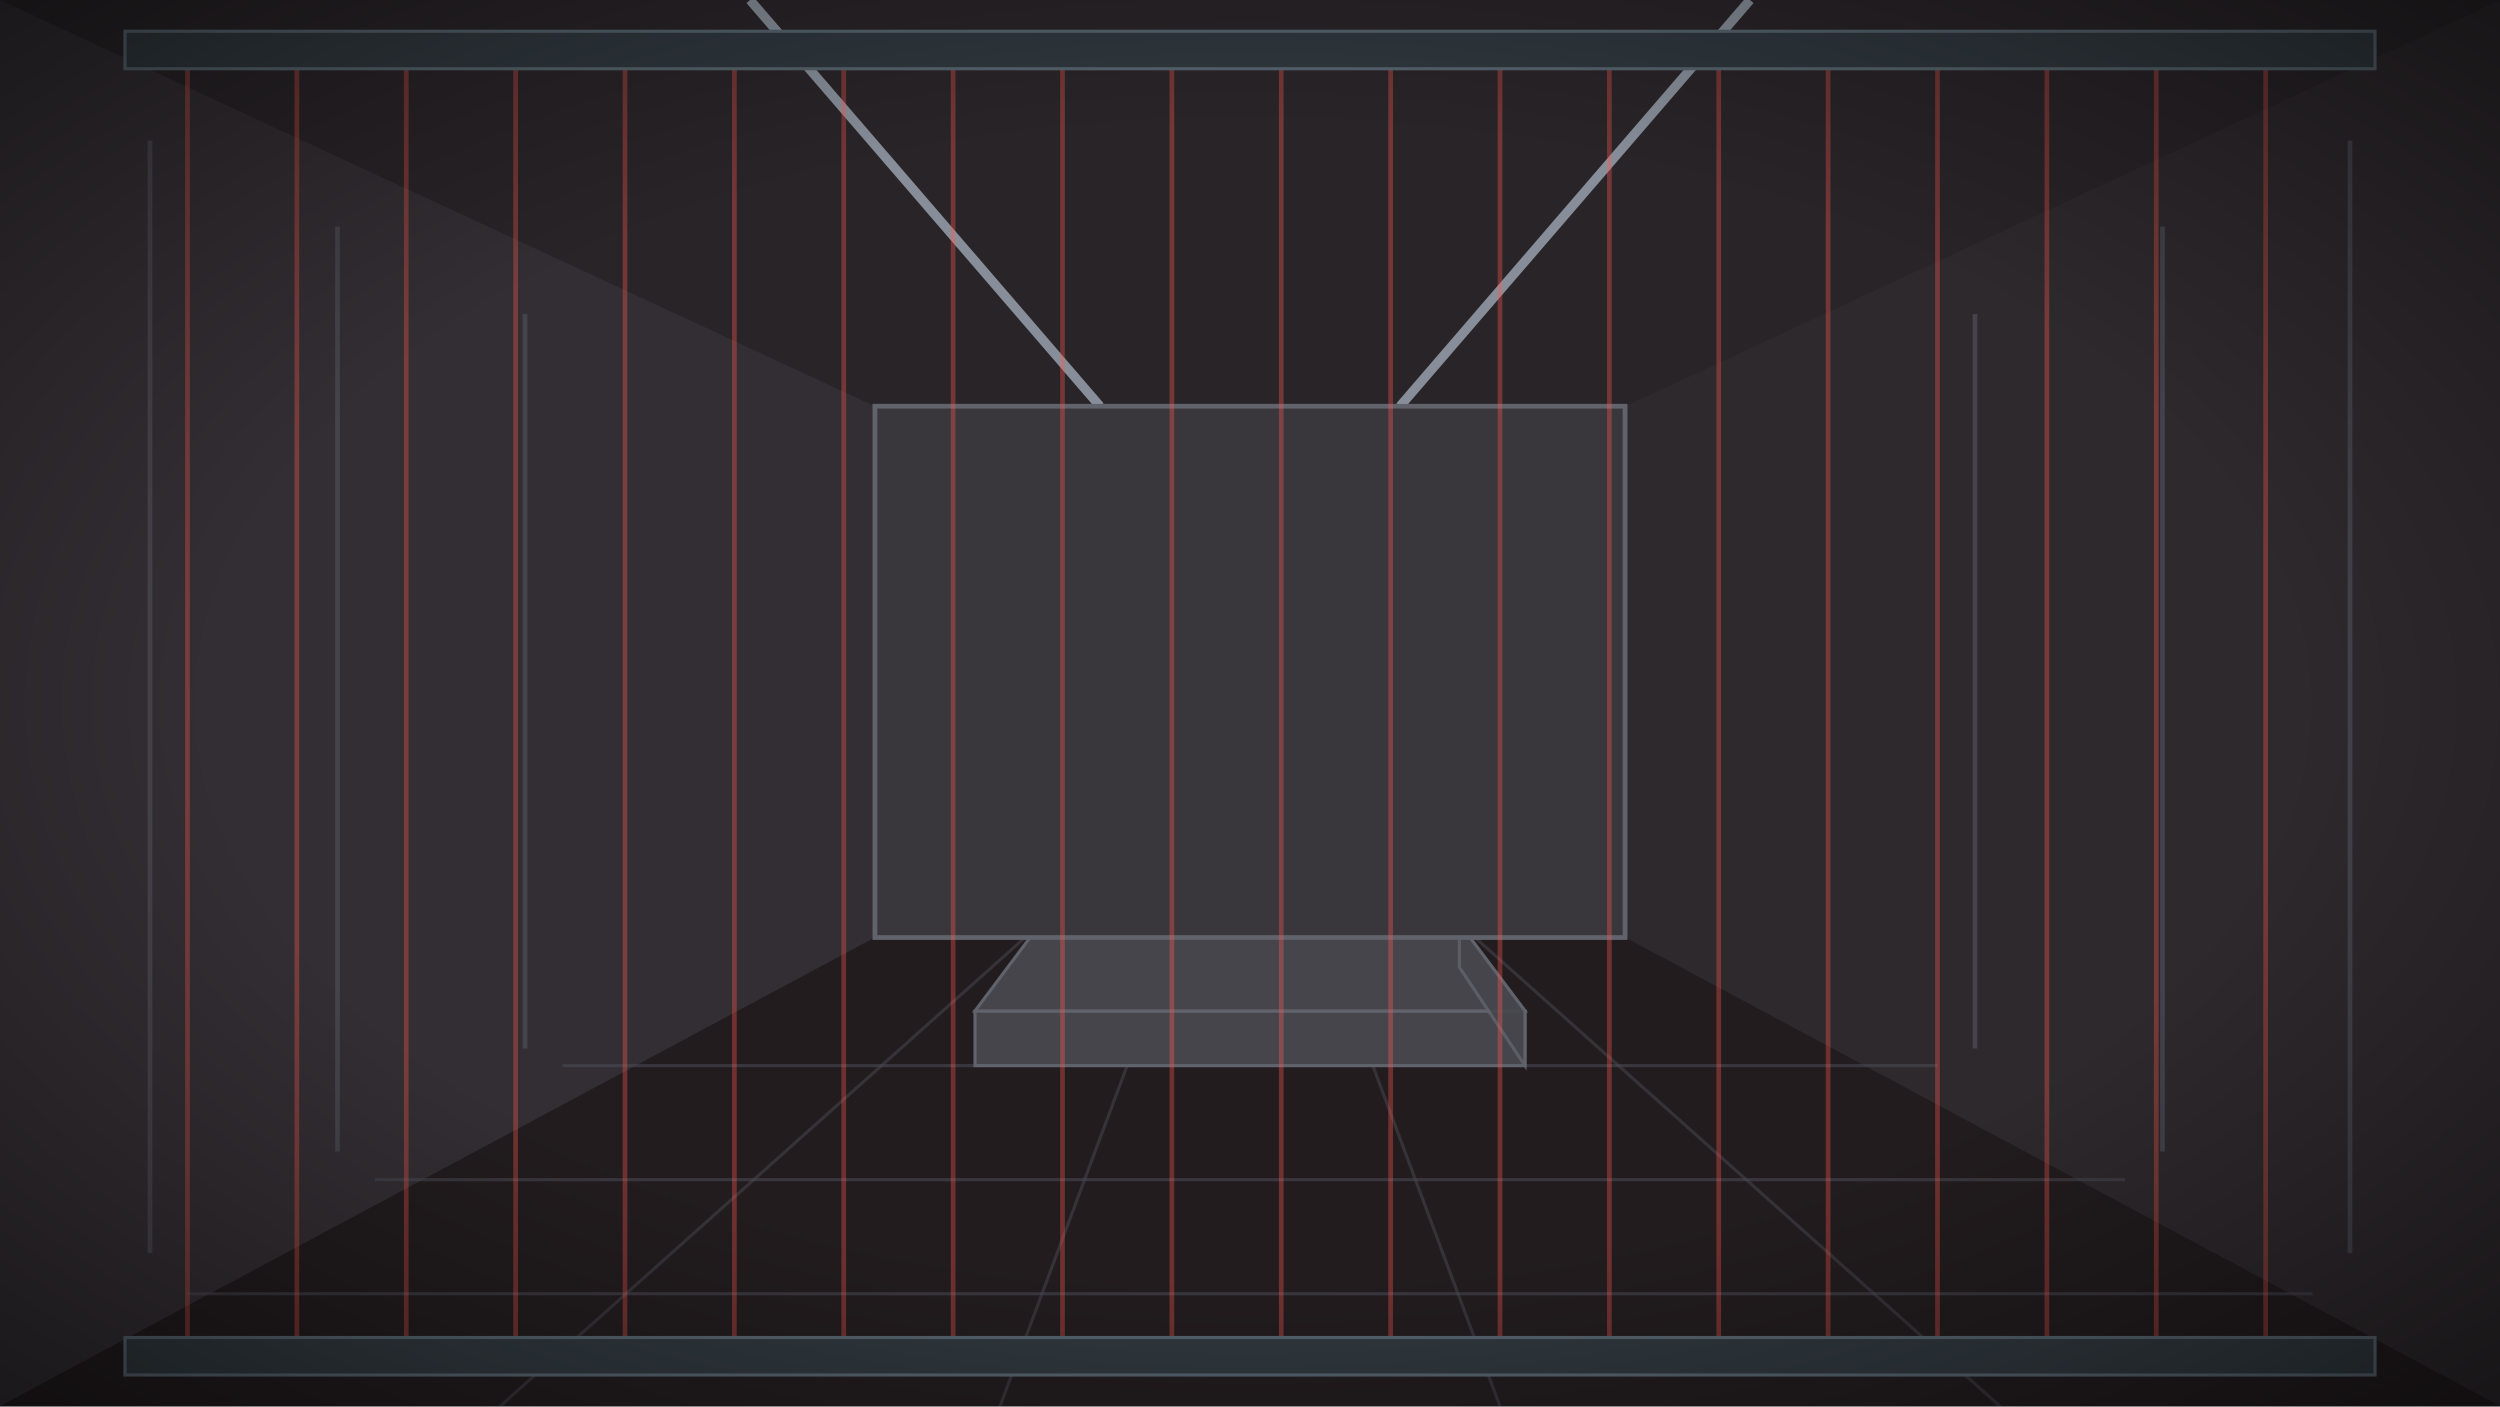
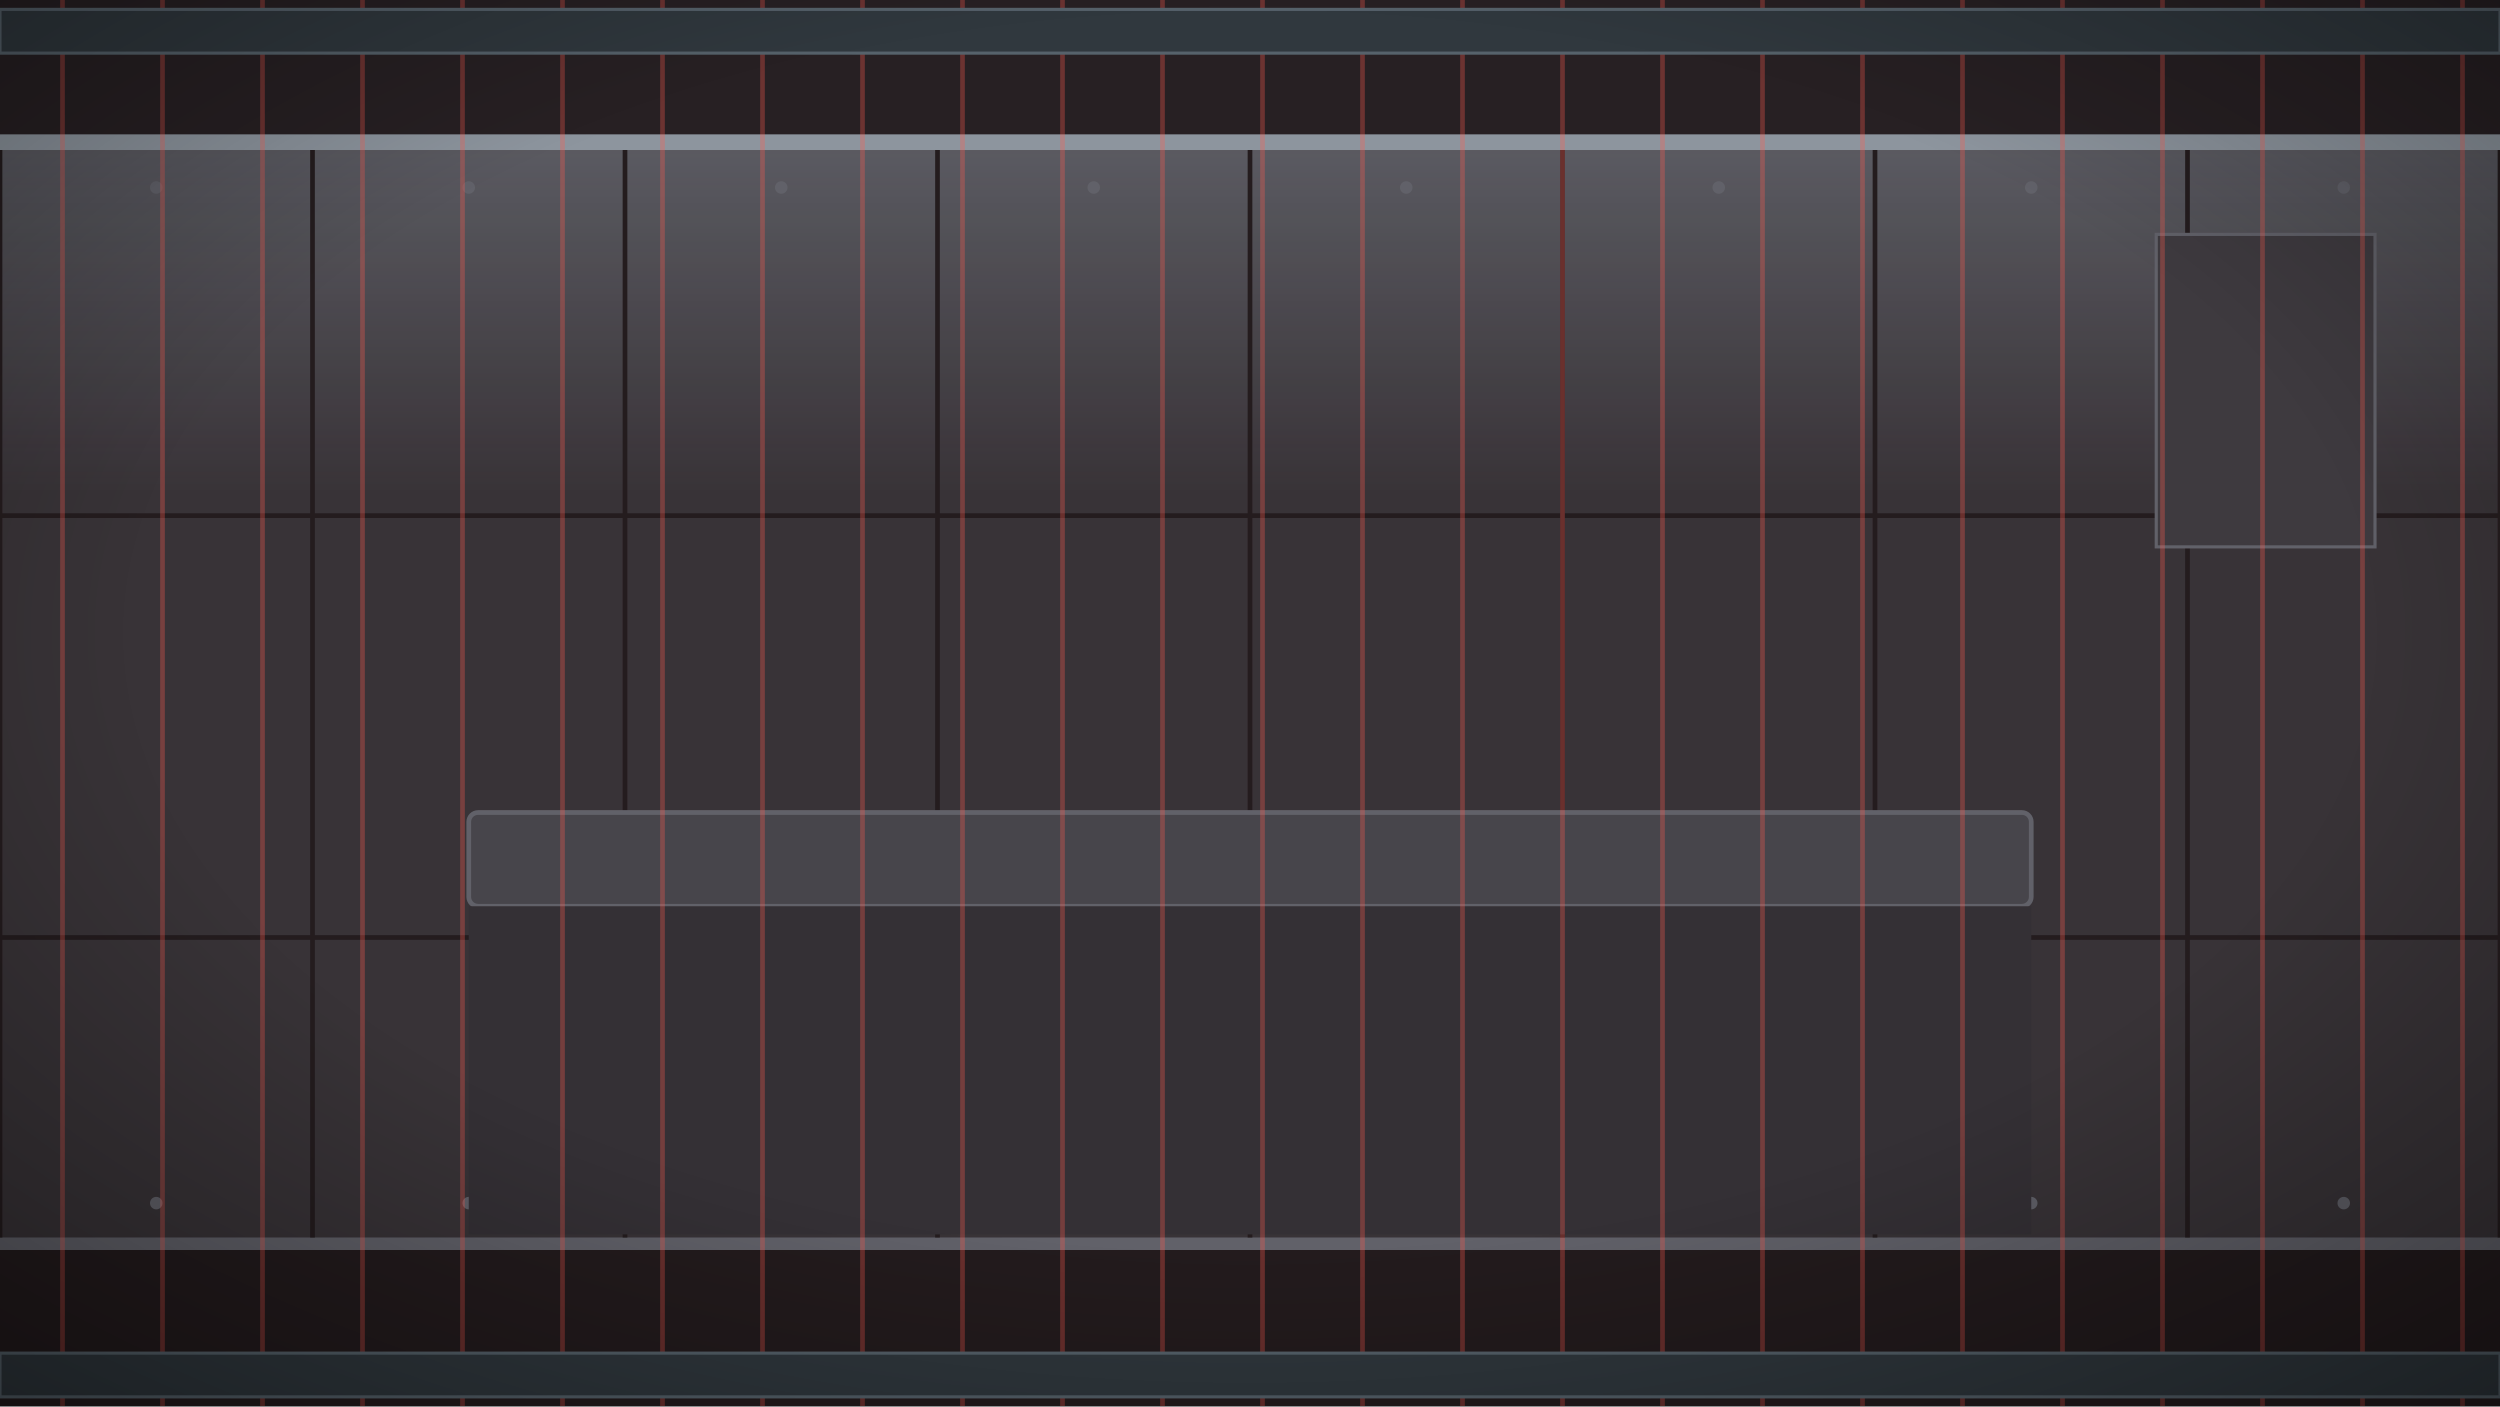
<svg xmlns="http://www.w3.org/2000/svg" viewBox="0 0 1600 900" preserveAspectRatio="xMidYMid slice">
  <defs>
-     <linearGradient id="sw" x1="0" y1="0" x2="0" y2="1">
-       <stop offset="0" stop-color="#9fe7ff" stop-opacity=".35" />
-       <stop offset="1" stop-color="#9fe7ff" stop-opacity="0" />
+     <linearGradient id="swiatlo" x1="0" y1="0" x2="0" y2="1">
+       <stop offset="0" stop-color="#cfefff" stop-opacity=".22" />
+       <stop offset="1" stop-color="#cfefff" stop-opacity="0" />
    </linearGradient>
-     <radialGradient id="cien" cx=".5" cy=".5" r=".75">
+     <radialGradient id="cien" cx=".5" cy=".45" r=".8">
      <stop offset=".55" stop-color="#000" stop-opacity="0" />
-       <stop offset="1" stop-color="#000" stop-opacity=".55" />
+       <stop offset="1" stop-color="#000" stop-opacity=".5" />
    </radialGradient>
  </defs>
-   <rect x="0" y="0" width="1600" height="900" fill="#14181b" />
-   <polygon points="0,0 1600,0 1040,260 560,260" fill="#1c2125" />
-   <polygon points="0,0 560,260 560,600 0,900" fill="#262c31" />
-   <polygon points="1600,0 1040,260 1040,600 1600,900" fill="#21262b" />
-   <polygon points="0,900 1600,900 1040,600 560,600" fill="#14181b" />
-   <rect x="560" y="260" width="480" height="340" fill="#2d343a" stroke="#3d4851" stroke-width="3" />
-   <line x1="480" y1="0" x2="704" y2="260" stroke="#cfefff" stroke-width="6" opacity="0.55" />
-   <line x1="1120" y1="0" x2="896" y2="260" stroke="#cfefff" stroke-width="6" opacity="0.55" />
-   <line x1="120" y1="828" x2="1480" y2="828" stroke="#3d4851" stroke-width="2" opacity="0.6" />
-   <line x1="240" y1="755" x2="1360" y2="755" stroke="#3d4851" stroke-width="2" opacity="0.6" />
-   <line x1="360" y1="682" x2="1240" y2="682" stroke="#3d4851" stroke-width="2" opacity="0.6" />
-   <line x1="320" y1="900" x2="656" y2="600" stroke="#3d4851" stroke-width="2" opacity="0.5" />
-   <line x1="640" y1="900" x2="752" y2="600" stroke="#3d4851" stroke-width="2" opacity="0.5" />
-   <line x1="960" y1="900" x2="848" y2="600" stroke="#3d4851" stroke-width="2" opacity="0.5" />
-   <line x1="1280" y1="900" x2="944" y2="600" stroke="#3d4851" stroke-width="2" opacity="0.5" />
-   <line x1="96" y1="802" x2="96" y2="90" stroke="#3d4851" stroke-width="3" opacity="0.8" />
-   <line x1="1504" y1="802" x2="1504" y2="90" stroke="#3d4851" stroke-width="3" opacity="0.8" />
-   <line x1="216" y1="737" x2="216" y2="145" stroke="#3d4851" stroke-width="3" opacity="0.8" />
-   <line x1="1384" y1="737" x2="1384" y2="145" stroke="#3d4851" stroke-width="3" opacity="0.8" />
-   <line x1="336" y1="671" x2="336" y2="201" stroke="#3d4851" stroke-width="3" opacity="0.8" />
-   <line x1="1264" y1="671" x2="1264" y2="201" stroke="#3d4851" stroke-width="3" opacity="0.8" />
-   <polygon points="624,682 976,682 976,647 624,647" fill="#3a444b" stroke="#56636d" stroke-width="2" />
-   <polygon points="624,647 976,647 934,591 666,591" fill="#3a444b" stroke="#56636d" stroke-width="2" />
-   <polygon points="976,682 934,619 934,591 976,647" fill="#3a444b" stroke="#56636d" stroke-width="2" opacity="0.85" />
-   <rect x="560" y="260" width="480" height="340" fill="#2d343a" stroke="#56636d" stroke-width="3" />
-   <rect x="0" y="0" width="1600" height="900" fill="#ff5a4f" opacity="0.06" />
-   <line x1="120" y1="40" x2="120" y2="860" stroke="#ff5a4f" stroke-width="3" opacity="0.35" />
-   <line x1="190" y1="40" x2="190" y2="860" stroke="#ff5a4f" stroke-width="3" opacity="0.35" />
-   <line x1="260" y1="40" x2="260" y2="860" stroke="#ff5a4f" stroke-width="3" opacity="0.35" />
-   <line x1="330" y1="40" x2="330" y2="860" stroke="#ff5a4f" stroke-width="3" opacity="0.35" />
-   <line x1="400" y1="40" x2="400" y2="860" stroke="#ff5a4f" stroke-width="3" opacity="0.35" />
-   <line x1="470" y1="40" x2="470" y2="860" stroke="#ff5a4f" stroke-width="3" opacity="0.35" />
-   <line x1="540" y1="40" x2="540" y2="860" stroke="#ff5a4f" stroke-width="3" opacity="0.35" />
-   <line x1="610" y1="40" x2="610" y2="860" stroke="#ff5a4f" stroke-width="3" opacity="0.35" />
-   <line x1="680" y1="40" x2="680" y2="860" stroke="#ff5a4f" stroke-width="3" opacity="0.35" />
-   <line x1="750" y1="40" x2="750" y2="860" stroke="#ff5a4f" stroke-width="3" opacity="0.35" />
-   <line x1="820" y1="40" x2="820" y2="860" stroke="#ff5a4f" stroke-width="3" opacity="0.35" />
-   <line x1="890" y1="40" x2="890" y2="860" stroke="#ff5a4f" stroke-width="3" opacity="0.35" />
-   <line x1="960" y1="40" x2="960" y2="860" stroke="#ff5a4f" stroke-width="3" opacity="0.35" />
-   <line x1="1030" y1="40" x2="1030" y2="860" stroke="#ff5a4f" stroke-width="3" opacity="0.35" />
-   <line x1="1100" y1="40" x2="1100" y2="860" stroke="#ff5a4f" stroke-width="3" opacity="0.35" />
-   <line x1="1170" y1="40" x2="1170" y2="860" stroke="#ff5a4f" stroke-width="3" opacity="0.35" />
-   <line x1="1240" y1="40" x2="1240" y2="860" stroke="#ff5a4f" stroke-width="3" opacity="0.35" />
-   <line x1="1310" y1="40" x2="1310" y2="860" stroke="#ff5a4f" stroke-width="3" opacity="0.35" />
-   <line x1="1380" y1="40" x2="1380" y2="860" stroke="#ff5a4f" stroke-width="3" opacity="0.35" />
-   <line x1="1450" y1="40" x2="1450" y2="860" stroke="#ff5a4f" stroke-width="3" opacity="0.35" />
-   <rect x="80" y="20" width="1440" height="24" fill="#30383e" stroke="#56636d" stroke-width="2" />
-   <rect x="80" y="856" width="1440" height="24" fill="#30383e" stroke="#56636d" stroke-width="2" />
+   <g>
+     <rect x="0" y="0" width="1600" height="900" fill="#2a3036" />
+     <rect x="0" y="0" width="1600" height="86" fill="#181c20" />
+     <rect x="0" y="86" width="1600" height="10" fill="#cfefff" opacity="0.55" />
+     <rect x="0" y="96" width="1600" height="220" fill="url(#swiatlo)" />
+     <rect x="0" y="800" width="1600" height="100" fill="#13171a" />
+     <rect x="0" y="792" width="1600" height="8" fill="#56626b" />
+     <line x1="0" y1="96" x2="0" y2="792" stroke="#14181b" stroke-width="3" />
+     <line x1="200" y1="96" x2="200" y2="792" stroke="#14181b" stroke-width="3" />
+     <line x1="400" y1="96" x2="400" y2="792" stroke="#14181b" stroke-width="3" />
+     <line x1="600" y1="96" x2="600" y2="792" stroke="#14181b" stroke-width="3" />
+     <line x1="800" y1="96" x2="800" y2="792" stroke="#14181b" stroke-width="3" />
+     <line x1="1000" y1="96" x2="1000" y2="792" stroke="#14181b" stroke-width="3" />
+     <line x1="1200" y1="96" x2="1200" y2="792" stroke="#14181b" stroke-width="3" />
+     <line x1="1400" y1="96" x2="1400" y2="792" stroke="#14181b" stroke-width="3" />
+     <line x1="1600" y1="96" x2="1600" y2="792" stroke="#14181b" stroke-width="3" />
+     <line x1="0" y1="330" x2="1600" y2="330" stroke="#14181b" stroke-width="3" />
+     <line x1="0" y1="600" x2="1600" y2="600" stroke="#14181b" stroke-width="3" />
+     <circle cx="100" cy="120" r="4" fill="#56626b" />
+     <circle cx="100" cy="770" r="4" fill="#56626b" />
+     <circle cx="300" cy="120" r="4" fill="#56626b" />
+     <circle cx="300" cy="770" r="4" fill="#56626b" />
+     <circle cx="500" cy="120" r="4" fill="#56626b" />
+     <circle cx="500" cy="770" r="4" fill="#56626b" />
+     <circle cx="700" cy="120" r="4" fill="#56626b" />
+     <circle cx="700" cy="770" r="4" fill="#56626b" />
+     <circle cx="900" cy="120" r="4" fill="#56626b" />
+     <circle cx="900" cy="770" r="4" fill="#56626b" />
+     <circle cx="1100" cy="120" r="4" fill="#56626b" />
+     <circle cx="1100" cy="770" r="4" fill="#56626b" />
+     <circle cx="1300" cy="120" r="4" fill="#56626b" />
+     <circle cx="1300" cy="770" r="4" fill="#56626b" />
+     <circle cx="1500" cy="120" r="4" fill="#56626b" />
+     <circle cx="1500" cy="770" r="4" fill="#56626b" />
+     <rect x="300" y="520" width="1000" height="60" fill="#3a444b" stroke="#56626b" stroke-width="3" rx="6" />
+     <rect x="300" y="580" width="1000" height="210" fill="#262d33" />
+     <rect x="1380" y="150" width="140" height="200" fill="#30383e" stroke="#56626b" stroke-width="2" />
+     <rect x="0" y="0" width="1600" height="900" fill="#ff5a4f" opacity="0.07" />
+     <line x1="40" y1="0" x2="40" y2="900" stroke="#ff5a4f" stroke-width="3" opacity="0.32" />
+     <line x1="104" y1="0" x2="104" y2="900" stroke="#ff5a4f" stroke-width="3" opacity="0.32" />
+     <line x1="168" y1="0" x2="168" y2="900" stroke="#ff5a4f" stroke-width="3" opacity="0.32" />
+     <line x1="232" y1="0" x2="232" y2="900" stroke="#ff5a4f" stroke-width="3" opacity="0.32" />
+     <line x1="296" y1="0" x2="296" y2="900" stroke="#ff5a4f" stroke-width="3" opacity="0.32" />
+     <line x1="360" y1="0" x2="360" y2="900" stroke="#ff5a4f" stroke-width="3" opacity="0.32" />
+     <line x1="424" y1="0" x2="424" y2="900" stroke="#ff5a4f" stroke-width="3" opacity="0.32" />
+     <line x1="488" y1="0" x2="488" y2="900" stroke="#ff5a4f" stroke-width="3" opacity="0.32" />
+     <line x1="552" y1="0" x2="552" y2="900" stroke="#ff5a4f" stroke-width="3" opacity="0.32" />
+     <line x1="616" y1="0" x2="616" y2="900" stroke="#ff5a4f" stroke-width="3" opacity="0.32" />
+     <line x1="680" y1="0" x2="680" y2="900" stroke="#ff5a4f" stroke-width="3" opacity="0.32" />
+     <line x1="744" y1="0" x2="744" y2="900" stroke="#ff5a4f" stroke-width="3" opacity="0.32" />
+     <line x1="808" y1="0" x2="808" y2="900" stroke="#ff5a4f" stroke-width="3" opacity="0.32" />
+     <line x1="872" y1="0" x2="872" y2="900" stroke="#ff5a4f" stroke-width="3" opacity="0.32" />
+     <line x1="936" y1="0" x2="936" y2="900" stroke="#ff5a4f" stroke-width="3" opacity="0.32" />
+     <line x1="1000" y1="0" x2="1000" y2="900" stroke="#ff5a4f" stroke-width="3" opacity="0.32" />
+     <line x1="1064" y1="0" x2="1064" y2="900" stroke="#ff5a4f" stroke-width="3" opacity="0.32" />
+     <line x1="1128" y1="0" x2="1128" y2="900" stroke="#ff5a4f" stroke-width="3" opacity="0.32" />
+     <line x1="1192" y1="0" x2="1192" y2="900" stroke="#ff5a4f" stroke-width="3" opacity="0.32" />
+     <line x1="1256" y1="0" x2="1256" y2="900" stroke="#ff5a4f" stroke-width="3" opacity="0.32" />
+     <line x1="1320" y1="0" x2="1320" y2="900" stroke="#ff5a4f" stroke-width="3" opacity="0.32" />
+     <line x1="1384" y1="0" x2="1384" y2="900" stroke="#ff5a4f" stroke-width="3" opacity="0.32" />
+     <line x1="1448" y1="0" x2="1448" y2="900" stroke="#ff5a4f" stroke-width="3" opacity="0.32" />
+     <line x1="1512" y1="0" x2="1512" y2="900" stroke="#ff5a4f" stroke-width="3" opacity="0.32" />
+     <line x1="1576" y1="0" x2="1576" y2="900" stroke="#ff5a4f" stroke-width="3" opacity="0.32" />
+     <rect x="0" y="6" width="1600" height="28" fill="#30383e" stroke="#56626b" stroke-width="2" />
+     <rect x="0" y="866" width="1600" height="28" fill="#30383e" stroke="#56626b" stroke-width="2" />
+   </g>
  <rect x="0" y="0" width="1600" height="900" fill="url(#cien)" />
</svg>
